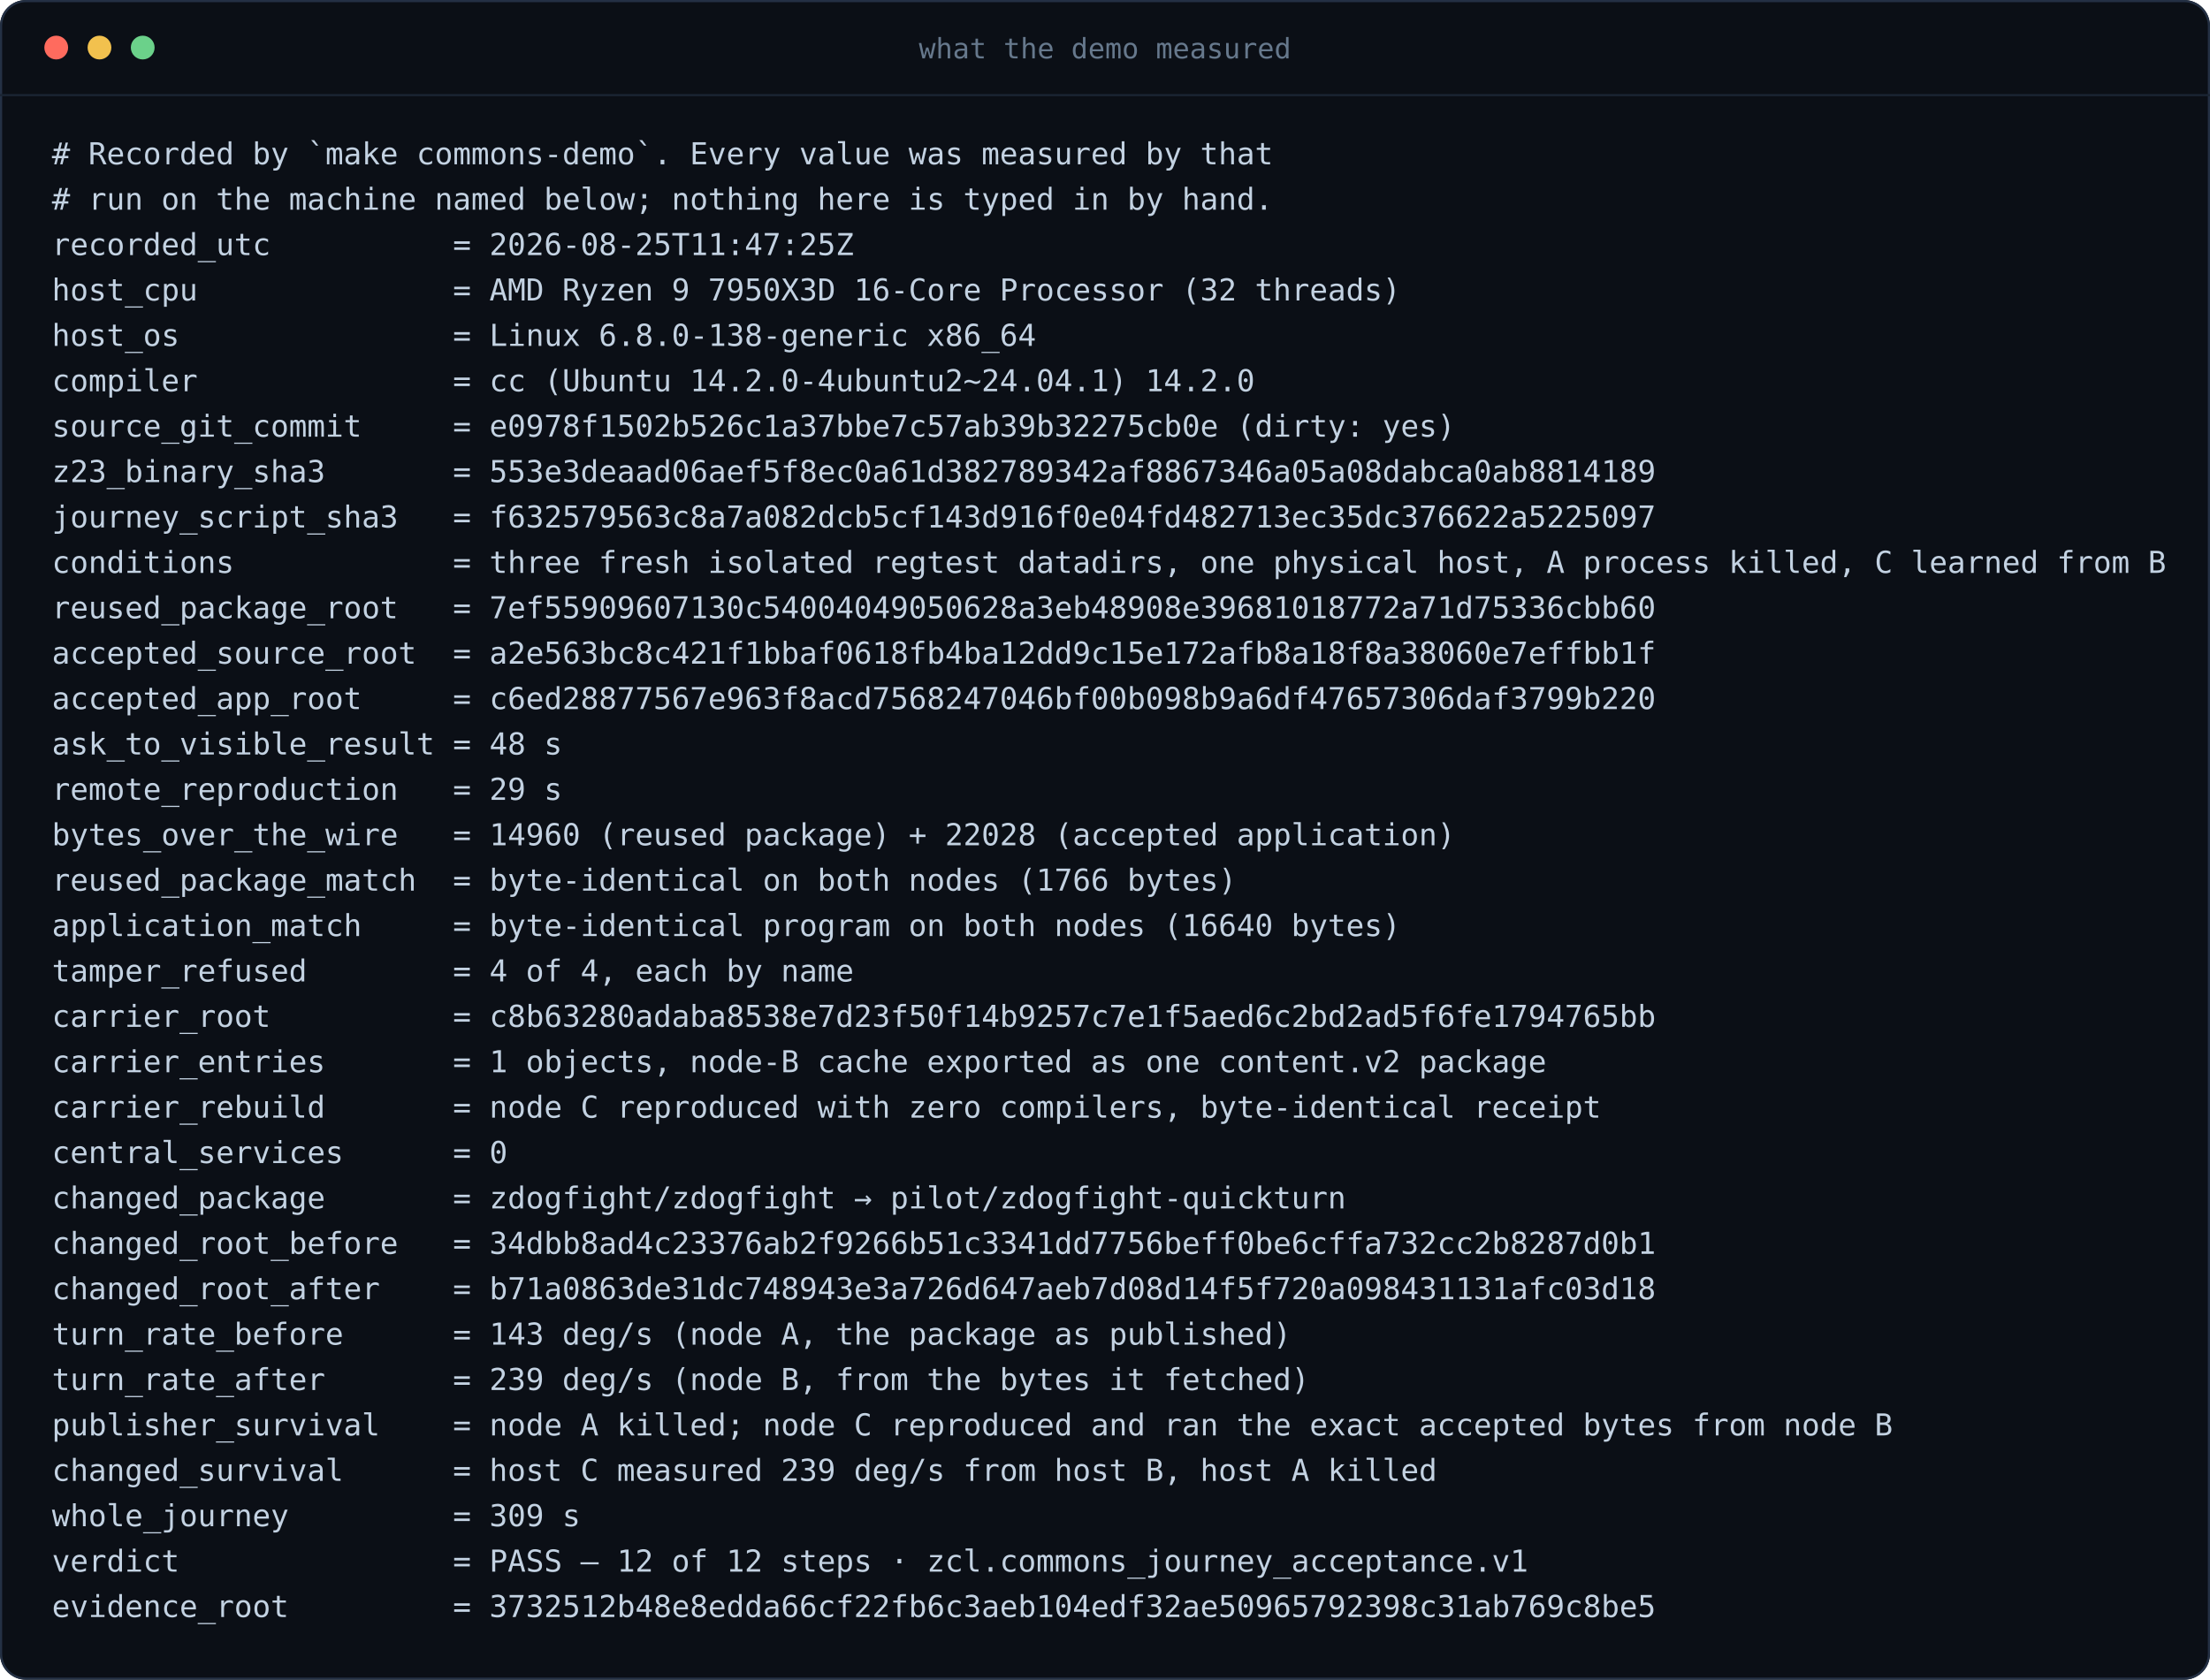
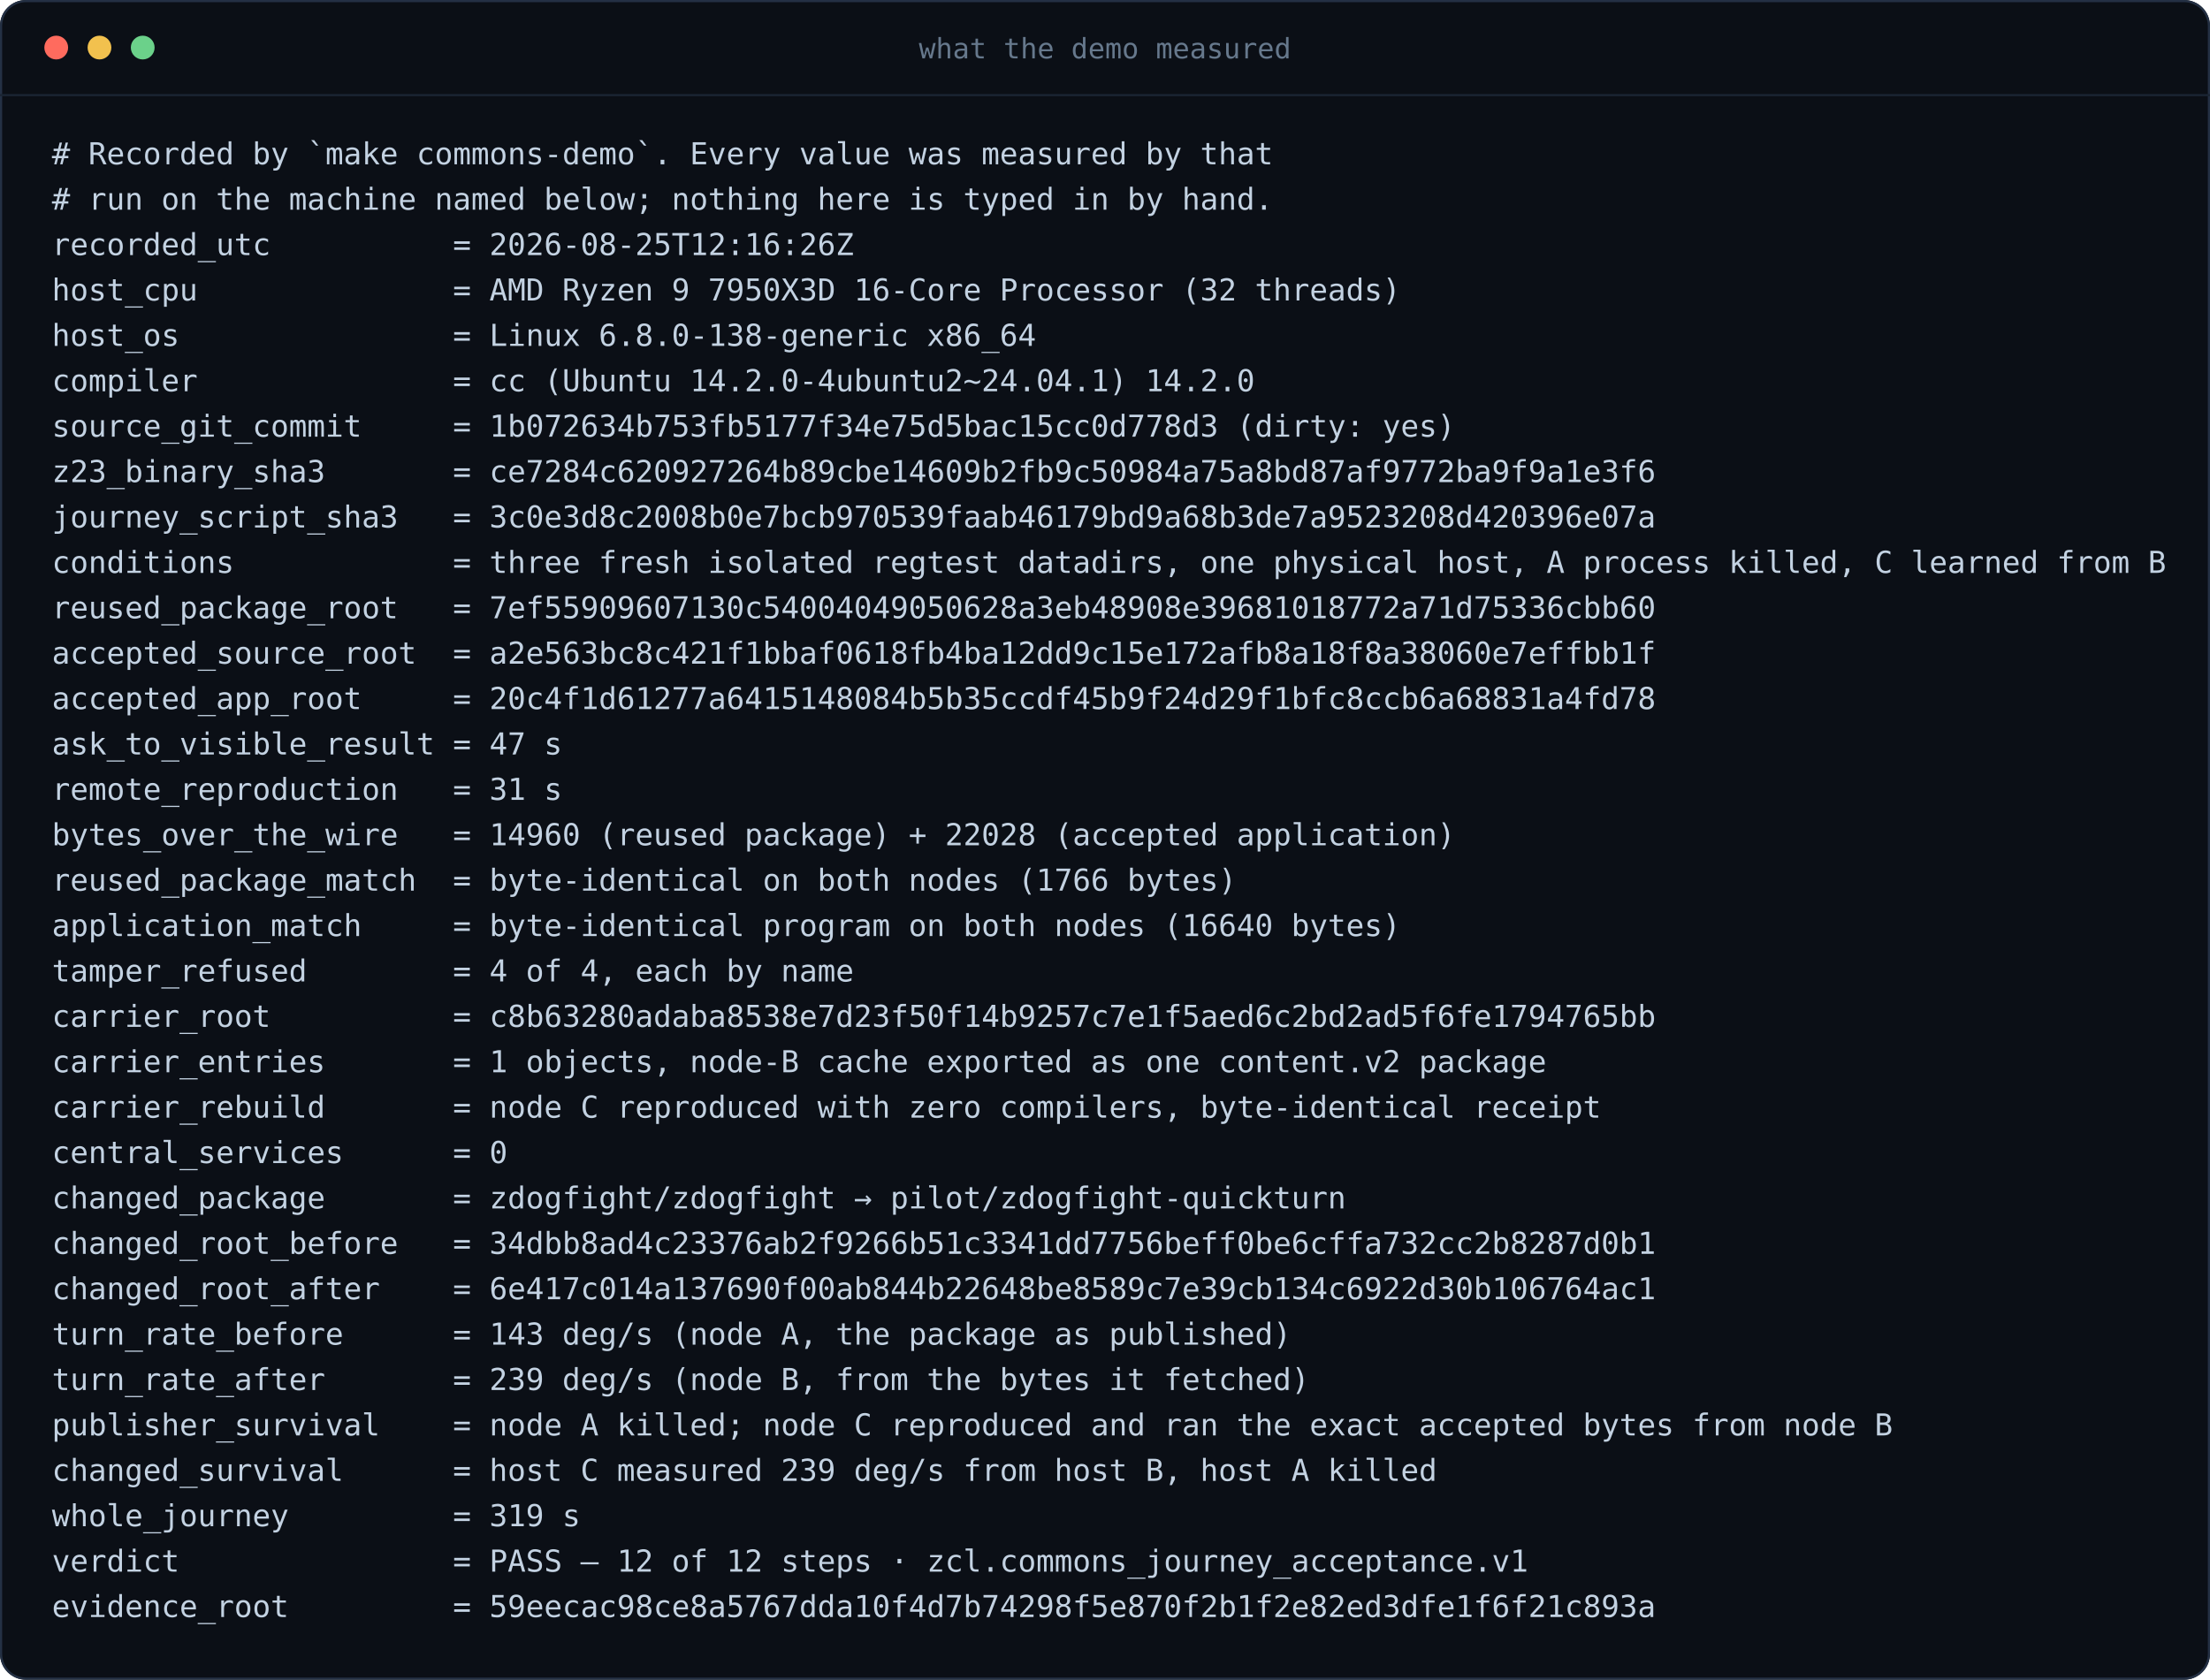
<svg xmlns="http://www.w3.org/2000/svg" width="1022" height="777" viewBox="0 0 1022 777" role="img" aria-label="what the demo measured">
  <rect width="1022" height="777" rx="12" fill="#0b0f16" />
  <rect x="0.5" y="0.5" width="1021" height="776" rx="11.5" fill="none" stroke="#243044" />
  <path d="M0 44 h1022" stroke="#1a2432" />
  <circle cx="26" cy="22" r="5.5" fill="#ff6b5e" />
  <circle cx="46" cy="22" r="5.5" fill="#f2c14e" />
  <circle cx="66" cy="22" r="5.5" fill="#6bd18a" />
  <text x="511" y="27" font-family="ui-monospace, SFMono-Regular, Menlo, Consolas, monospace" font-size="13" fill="#66788c" text-anchor="middle">what the demo measured</text>
  <text y="76" font-family="ui-monospace, SFMono-Regular, Menlo, Consolas, monospace" font-size="14" xml:space="preserve">
    <tspan x="24.0" textLength="562.8" lengthAdjust="spacing" fill="#c3d2e2"># Recorded by `make commons-demo`. Every value was measured by that</tspan>
  </text>
  <text y="97" font-family="ui-monospace, SFMono-Regular, Menlo, Consolas, monospace" font-size="14" xml:space="preserve">
    <tspan x="24.0" textLength="562.8" lengthAdjust="spacing" fill="#c3d2e2"># run on the machine named below; nothing here is typed in by hand.</tspan>
  </text>
  <text y="118" font-family="ui-monospace, SFMono-Regular, Menlo, Consolas, monospace" font-size="14" xml:space="preserve">
-     <tspan x="24.0" textLength="369.6" lengthAdjust="spacing" fill="#c3d2e2">recorded_utc          = 2026-08-25T11:47:25Z</tspan>
+     <tspan x="24.0" textLength="369.6" lengthAdjust="spacing" fill="#c3d2e2">recorded_utc          = 2026-08-25T12:16:26Z</tspan>
  </text>
  <text y="139" font-family="ui-monospace, SFMono-Regular, Menlo, Consolas, monospace" font-size="14" xml:space="preserve">
    <tspan x="24.0" textLength="621.6" lengthAdjust="spacing" fill="#c3d2e2">host_cpu              = AMD Ryzen 9 7950X3D 16-Core Processor (32 threads)</tspan>
  </text>
  <text y="160" font-family="ui-monospace, SFMono-Regular, Menlo, Consolas, monospace" font-size="14" xml:space="preserve">
    <tspan x="24.0" textLength="453.6" lengthAdjust="spacing" fill="#c3d2e2">host_os               = Linux 6.8.0-138-generic x86_64</tspan>
  </text>
  <text y="181" font-family="ui-monospace, SFMono-Regular, Menlo, Consolas, monospace" font-size="14" xml:space="preserve">
    <tspan x="24.0" textLength="554.4" lengthAdjust="spacing" fill="#c3d2e2">compiler              = cc (Ubuntu 14.2.0-4ubuntu2~24.04.1) 14.2.0</tspan>
  </text>
  <text y="202" font-family="ui-monospace, SFMono-Regular, Menlo, Consolas, monospace" font-size="14" xml:space="preserve">
-     <tspan x="24.0" textLength="646.8" lengthAdjust="spacing" fill="#c3d2e2">source_git_commit     = e0978f1502b526c1a37bbe7c57ab39b32275cb0e (dirty: yes)</tspan>
+     <tspan x="24.0" textLength="646.8" lengthAdjust="spacing" fill="#c3d2e2">source_git_commit     = 1b072634b753fb5177f34e75d5bac15cc0d778d3 (dirty: yes)</tspan>
  </text>
  <text y="223" font-family="ui-monospace, SFMono-Regular, Menlo, Consolas, monospace" font-size="14" xml:space="preserve">
-     <tspan x="24.0" textLength="739.2" lengthAdjust="spacing" fill="#c3d2e2">z23_binary_sha3       = 553e3deaad06aef5f8ec0a61d382789342af8867346a05a08dabca0ab8814189</tspan>
+     <tspan x="24.0" textLength="739.2" lengthAdjust="spacing" fill="#c3d2e2">z23_binary_sha3       = ce7284c620927264b89cbe14609b2fb9c50984a75a8bd87af9772ba9f9a1e3f6</tspan>
  </text>
  <text y="244" font-family="ui-monospace, SFMono-Regular, Menlo, Consolas, monospace" font-size="14" xml:space="preserve">
-     <tspan x="24.0" textLength="739.2" lengthAdjust="spacing" fill="#c3d2e2">journey_script_sha3   = f632579563c8a7a082dcb5cf143d916f0e04fd482713ec35dc376622a5225097</tspan>
+     <tspan x="24.0" textLength="739.2" lengthAdjust="spacing" fill="#c3d2e2">journey_script_sha3   = 3c0e3d8c2008b0e7bcb970539faab46179bd9a68b3de7a9523208d420396e07a</tspan>
  </text>
  <text y="265" font-family="ui-monospace, SFMono-Regular, Menlo, Consolas, monospace" font-size="14" xml:space="preserve">
    <tspan x="24.0" textLength="974.4" lengthAdjust="spacing" fill="#c3d2e2">conditions            = three fresh isolated regtest datadirs, one physical host, A process killed, C learned from B</tspan>
  </text>
  <text y="286" font-family="ui-monospace, SFMono-Regular, Menlo, Consolas, monospace" font-size="14" xml:space="preserve">
    <tspan x="24.0" textLength="739.2" lengthAdjust="spacing" fill="#c3d2e2">reused_package_root   = 7ef55909607130c54004049050628a3eb48908e39681018772a71d75336cbb60</tspan>
  </text>
  <text y="307" font-family="ui-monospace, SFMono-Regular, Menlo, Consolas, monospace" font-size="14" xml:space="preserve">
    <tspan x="24.0" textLength="739.2" lengthAdjust="spacing" fill="#c3d2e2">accepted_source_root  = a2e563bc8c421f1bbaf0618fb4ba12dd9c15e172afb8a18f8a38060e7effbb1f</tspan>
  </text>
  <text y="328" font-family="ui-monospace, SFMono-Regular, Menlo, Consolas, monospace" font-size="14" xml:space="preserve">
-     <tspan x="24.0" textLength="739.2" lengthAdjust="spacing" fill="#c3d2e2">accepted_app_root     = c6ed28877567e963f8acd7568247046bf00b098b9a6df47657306daf3799b220</tspan>
+     <tspan x="24.0" textLength="739.2" lengthAdjust="spacing" fill="#c3d2e2">accepted_app_root     = 20c4f1d61277a6415148084b5b35ccdf45b9f24d29f1bfc8ccb6a68831a4fd78</tspan>
  </text>
  <text y="349" font-family="ui-monospace, SFMono-Regular, Menlo, Consolas, monospace" font-size="14" xml:space="preserve">
-     <tspan x="24.0" textLength="235.2" lengthAdjust="spacing" fill="#c3d2e2">ask_to_visible_result = 48 s</tspan>
+     <tspan x="24.0" textLength="235.2" lengthAdjust="spacing" fill="#c3d2e2">ask_to_visible_result = 47 s</tspan>
  </text>
  <text y="370" font-family="ui-monospace, SFMono-Regular, Menlo, Consolas, monospace" font-size="14" xml:space="preserve">
-     <tspan x="24.0" textLength="235.2" lengthAdjust="spacing" fill="#c3d2e2">remote_reproduction   = 29 s</tspan>
+     <tspan x="24.0" textLength="235.2" lengthAdjust="spacing" fill="#c3d2e2">remote_reproduction   = 31 s</tspan>
  </text>
  <text y="391" font-family="ui-monospace, SFMono-Regular, Menlo, Consolas, monospace" font-size="14" xml:space="preserve">
    <tspan x="24.0" textLength="646.8" lengthAdjust="spacing" fill="#c3d2e2">bytes_over_the_wire   = 14960 (reused package) + 22028 (accepted application)</tspan>
  </text>
  <text y="412" font-family="ui-monospace, SFMono-Regular, Menlo, Consolas, monospace" font-size="14" xml:space="preserve">
    <tspan x="24.0" textLength="546.0" lengthAdjust="spacing" fill="#c3d2e2">reused_package_match  = byte-identical on both nodes (1766 bytes)</tspan>
  </text>
  <text y="433" font-family="ui-monospace, SFMono-Regular, Menlo, Consolas, monospace" font-size="14" xml:space="preserve">
    <tspan x="24.0" textLength="621.6" lengthAdjust="spacing" fill="#c3d2e2">application_match     = byte-identical program on both nodes (16640 bytes)</tspan>
  </text>
  <text y="454" font-family="ui-monospace, SFMono-Regular, Menlo, Consolas, monospace" font-size="14" xml:space="preserve">
    <tspan x="24.0" textLength="369.6" lengthAdjust="spacing" fill="#c3d2e2">tamper_refused        = 4 of 4, each by name</tspan>
  </text>
  <text y="475" font-family="ui-monospace, SFMono-Regular, Menlo, Consolas, monospace" font-size="14" xml:space="preserve">
    <tspan x="24.0" textLength="739.2" lengthAdjust="spacing" fill="#c3d2e2">carrier_root          = c8b63280adaba8538e7d23f50f14b9257c7e1f5aed6c2bd2ad5f6fe1794765bb</tspan>
  </text>
  <text y="496" font-family="ui-monospace, SFMono-Regular, Menlo, Consolas, monospace" font-size="14" xml:space="preserve">
    <tspan x="24.0" textLength="688.8" lengthAdjust="spacing" fill="#c3d2e2">carrier_entries       = 1 objects, node-B cache exported as one content.v2 package</tspan>
  </text>
  <text y="517" font-family="ui-monospace, SFMono-Regular, Menlo, Consolas, monospace" font-size="14" xml:space="preserve">
    <tspan x="24.0" textLength="714.0" lengthAdjust="spacing" fill="#c3d2e2">carrier_rebuild       = node C reproduced with zero compilers, byte-identical receipt</tspan>
  </text>
  <text y="538" font-family="ui-monospace, SFMono-Regular, Menlo, Consolas, monospace" font-size="14" xml:space="preserve">
    <tspan x="24.0" textLength="210.0" lengthAdjust="spacing" fill="#c3d2e2">central_services      = 0</tspan>
  </text>
  <text y="559" font-family="ui-monospace, SFMono-Regular, Menlo, Consolas, monospace" font-size="14" xml:space="preserve">
    <tspan x="24.0" textLength="596.4" lengthAdjust="spacing" fill="#c3d2e2">changed_package       = zdogfight/zdogfight → pilot/zdogfight-quickturn</tspan>
  </text>
  <text y="580" font-family="ui-monospace, SFMono-Regular, Menlo, Consolas, monospace" font-size="14" xml:space="preserve">
    <tspan x="24.0" textLength="739.2" lengthAdjust="spacing" fill="#c3d2e2">changed_root_before   = 34dbb8ad4c23376ab2f9266b51c3341dd7756beff0be6cffa732cc2b8287d0b1</tspan>
  </text>
  <text y="601" font-family="ui-monospace, SFMono-Regular, Menlo, Consolas, monospace" font-size="14" xml:space="preserve">
-     <tspan x="24.0" textLength="739.2" lengthAdjust="spacing" fill="#c3d2e2">changed_root_after    = b71a0863de31dc748943e3a726d647aeb7d08d14f5f720a098431131afc03d18</tspan>
+     <tspan x="24.0" textLength="739.2" lengthAdjust="spacing" fill="#c3d2e2">changed_root_after    = 6e417c014a137690f00ab844b22648be8589c7e39cb134c6922d30b106764ac1</tspan>
  </text>
  <text y="622" font-family="ui-monospace, SFMono-Regular, Menlo, Consolas, monospace" font-size="14" xml:space="preserve">
    <tspan x="24.0" textLength="571.2" lengthAdjust="spacing" fill="#c3d2e2">turn_rate_before      = 143 deg/s (node A, the package as published)</tspan>
  </text>
  <text y="643" font-family="ui-monospace, SFMono-Regular, Menlo, Consolas, monospace" font-size="14" xml:space="preserve">
    <tspan x="24.0" textLength="579.6" lengthAdjust="spacing" fill="#c3d2e2">turn_rate_after       = 239 deg/s (node B, from the bytes it fetched)</tspan>
  </text>
  <text y="664" font-family="ui-monospace, SFMono-Regular, Menlo, Consolas, monospace" font-size="14" xml:space="preserve">
    <tspan x="24.0" textLength="848.4" lengthAdjust="spacing" fill="#c3d2e2">publisher_survival    = node A killed; node C reproduced and ran the exact accepted bytes from node B</tspan>
  </text>
  <text y="685" font-family="ui-monospace, SFMono-Regular, Menlo, Consolas, monospace" font-size="14" xml:space="preserve">
    <tspan x="24.0" textLength="638.4" lengthAdjust="spacing" fill="#c3d2e2">changed_survival      = host C measured 239 deg/s from host B, host A killed</tspan>
  </text>
  <text y="706" font-family="ui-monospace, SFMono-Regular, Menlo, Consolas, monospace" font-size="14" xml:space="preserve">
-     <tspan x="24.0" textLength="243.6" lengthAdjust="spacing" fill="#c3d2e2">whole_journey         = 309 s</tspan>
+     <tspan x="24.0" textLength="243.6" lengthAdjust="spacing" fill="#c3d2e2">whole_journey         = 319 s</tspan>
  </text>
  <text y="727" font-family="ui-monospace, SFMono-Regular, Menlo, Consolas, monospace" font-size="14" xml:space="preserve">
    <tspan x="24.0" textLength="680.4" lengthAdjust="spacing" fill="#c3d2e2">verdict               = PASS — 12 of 12 steps · zcl.commons_journey_acceptance.v1</tspan>
  </text>
  <text y="748" font-family="ui-monospace, SFMono-Regular, Menlo, Consolas, monospace" font-size="14" xml:space="preserve">
-     <tspan x="24.0" textLength="739.2" lengthAdjust="spacing" fill="#c3d2e2">evidence_root         = 3732512b48e8edda66cf22fb6c3aeb104edf32ae50965792398c31ab769c8be5</tspan>
+     <tspan x="24.0" textLength="739.2" lengthAdjust="spacing" fill="#c3d2e2">evidence_root         = 59eecac98ce8a5767dda10f4d7b74298f5e870f2b1f2e82ed3dfe1f6f21c893a</tspan>
  </text>
</svg>
